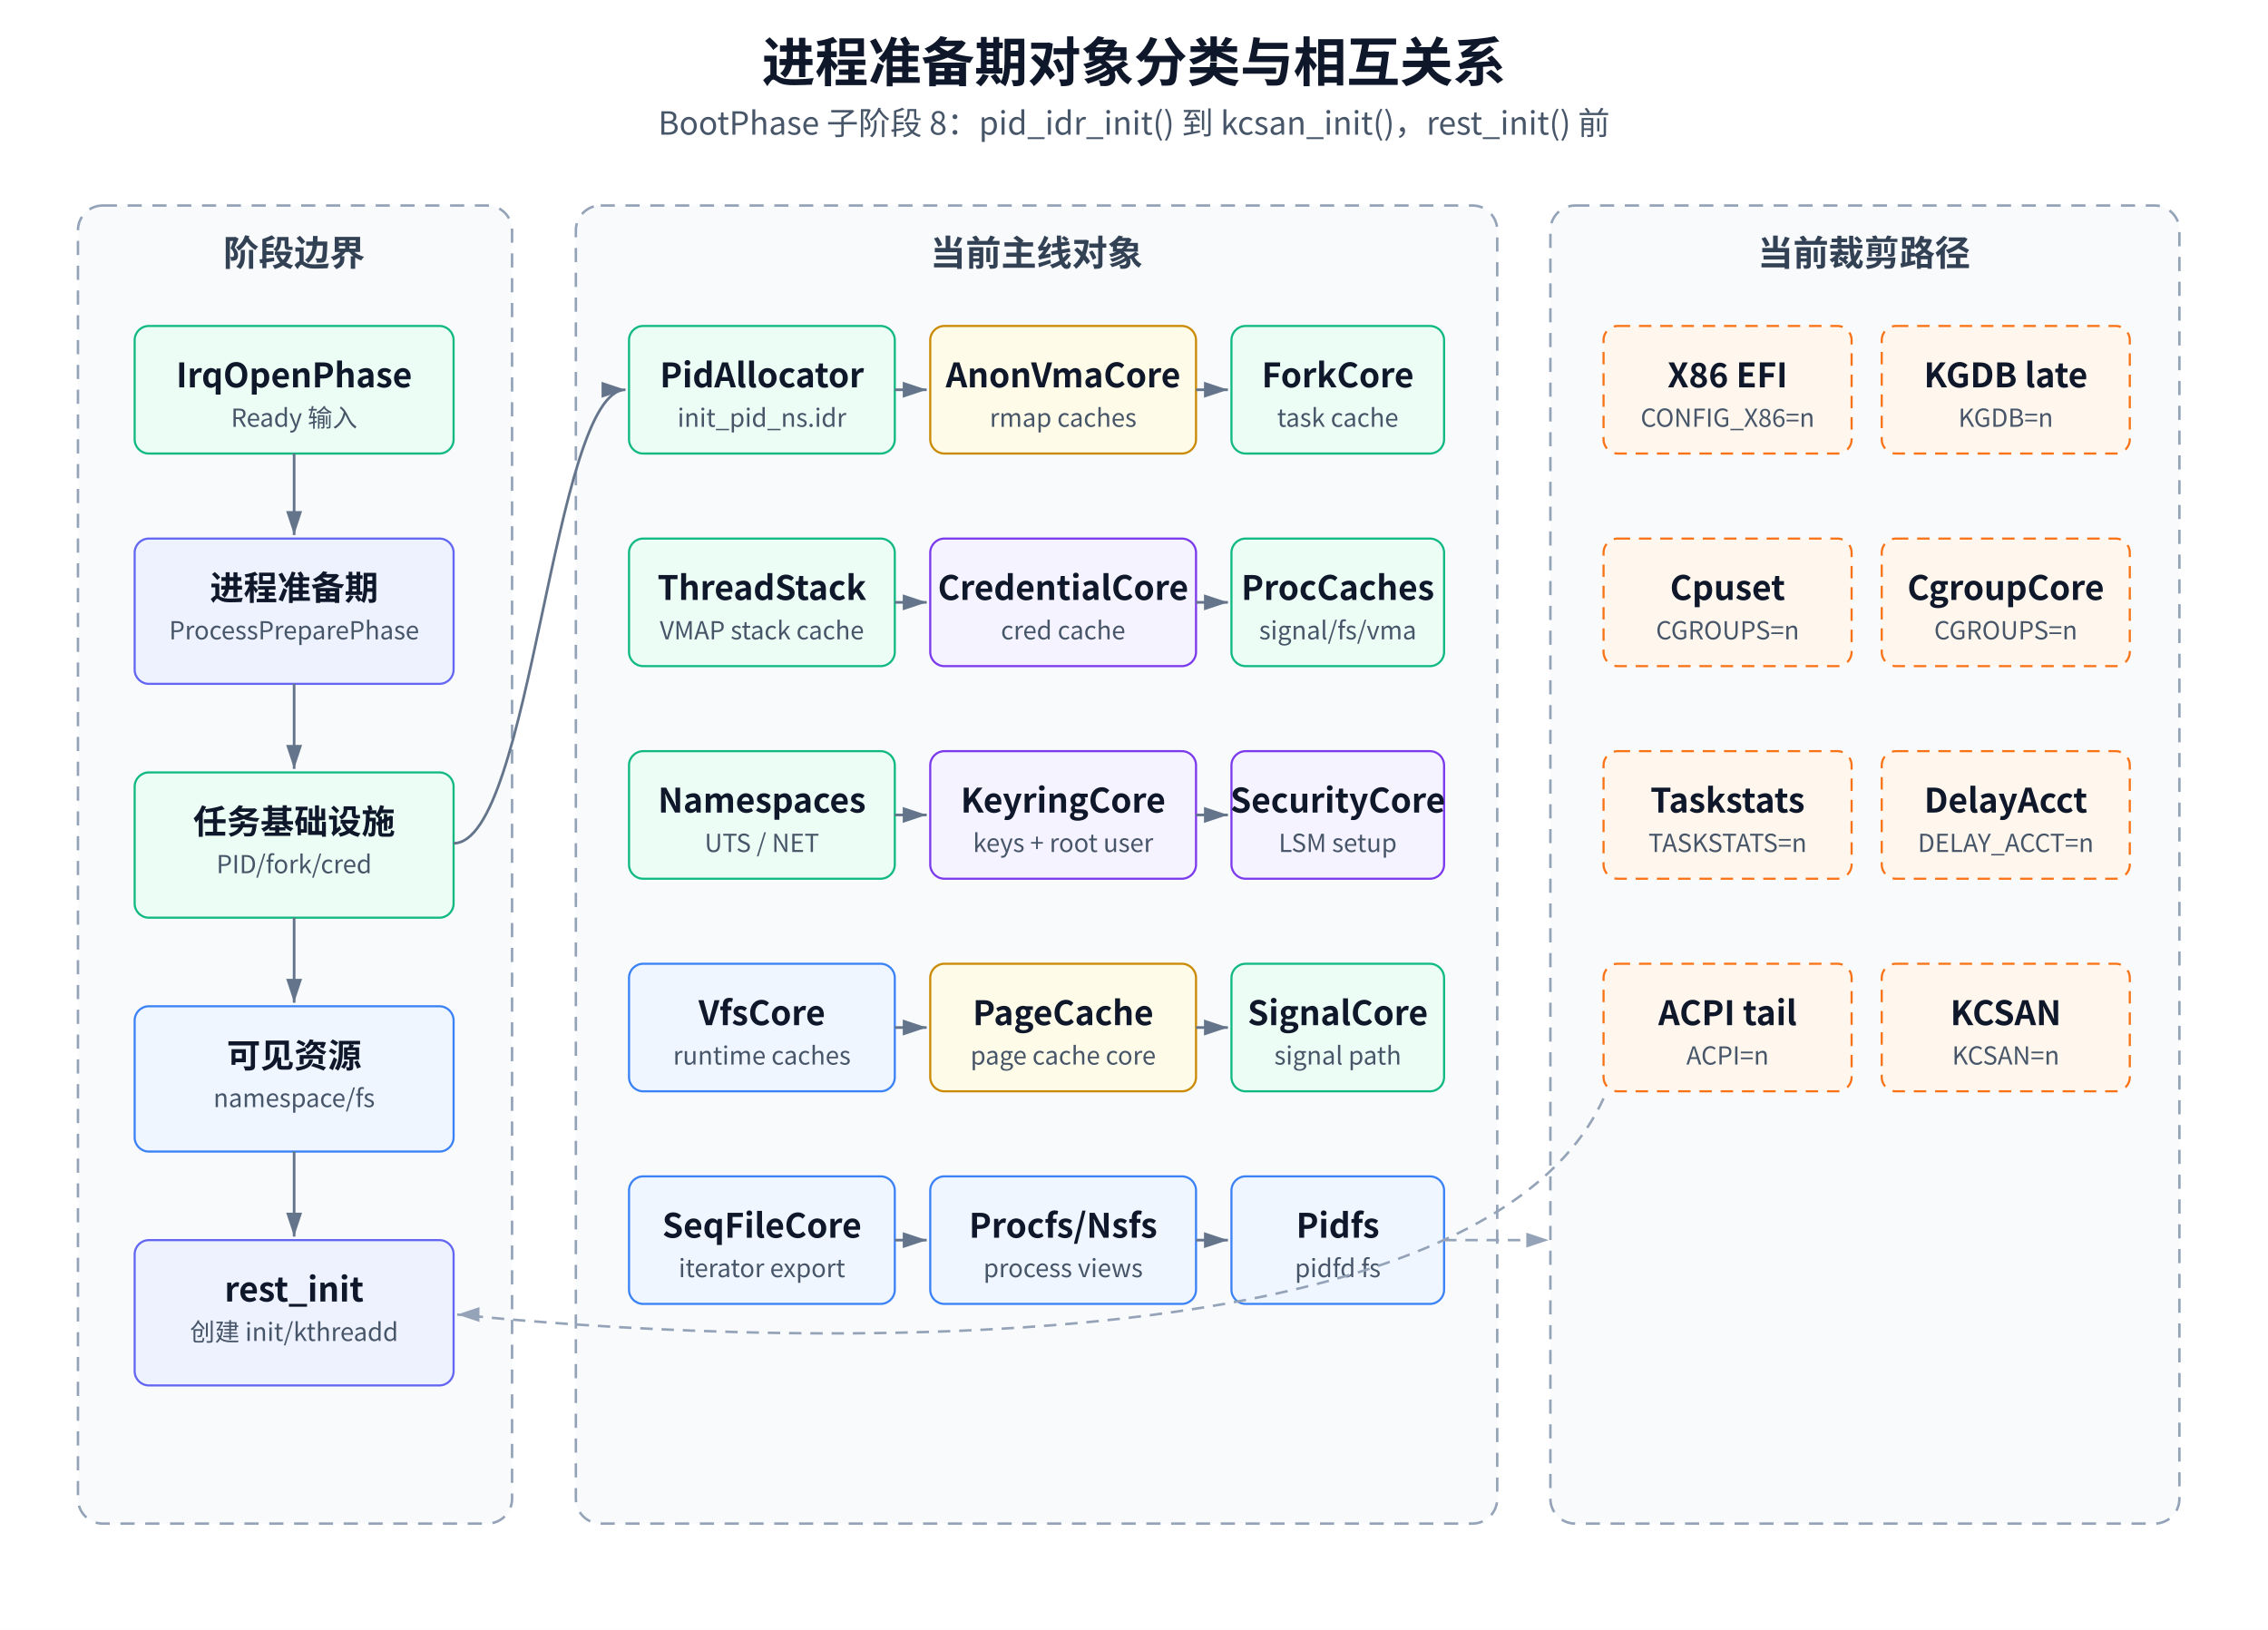
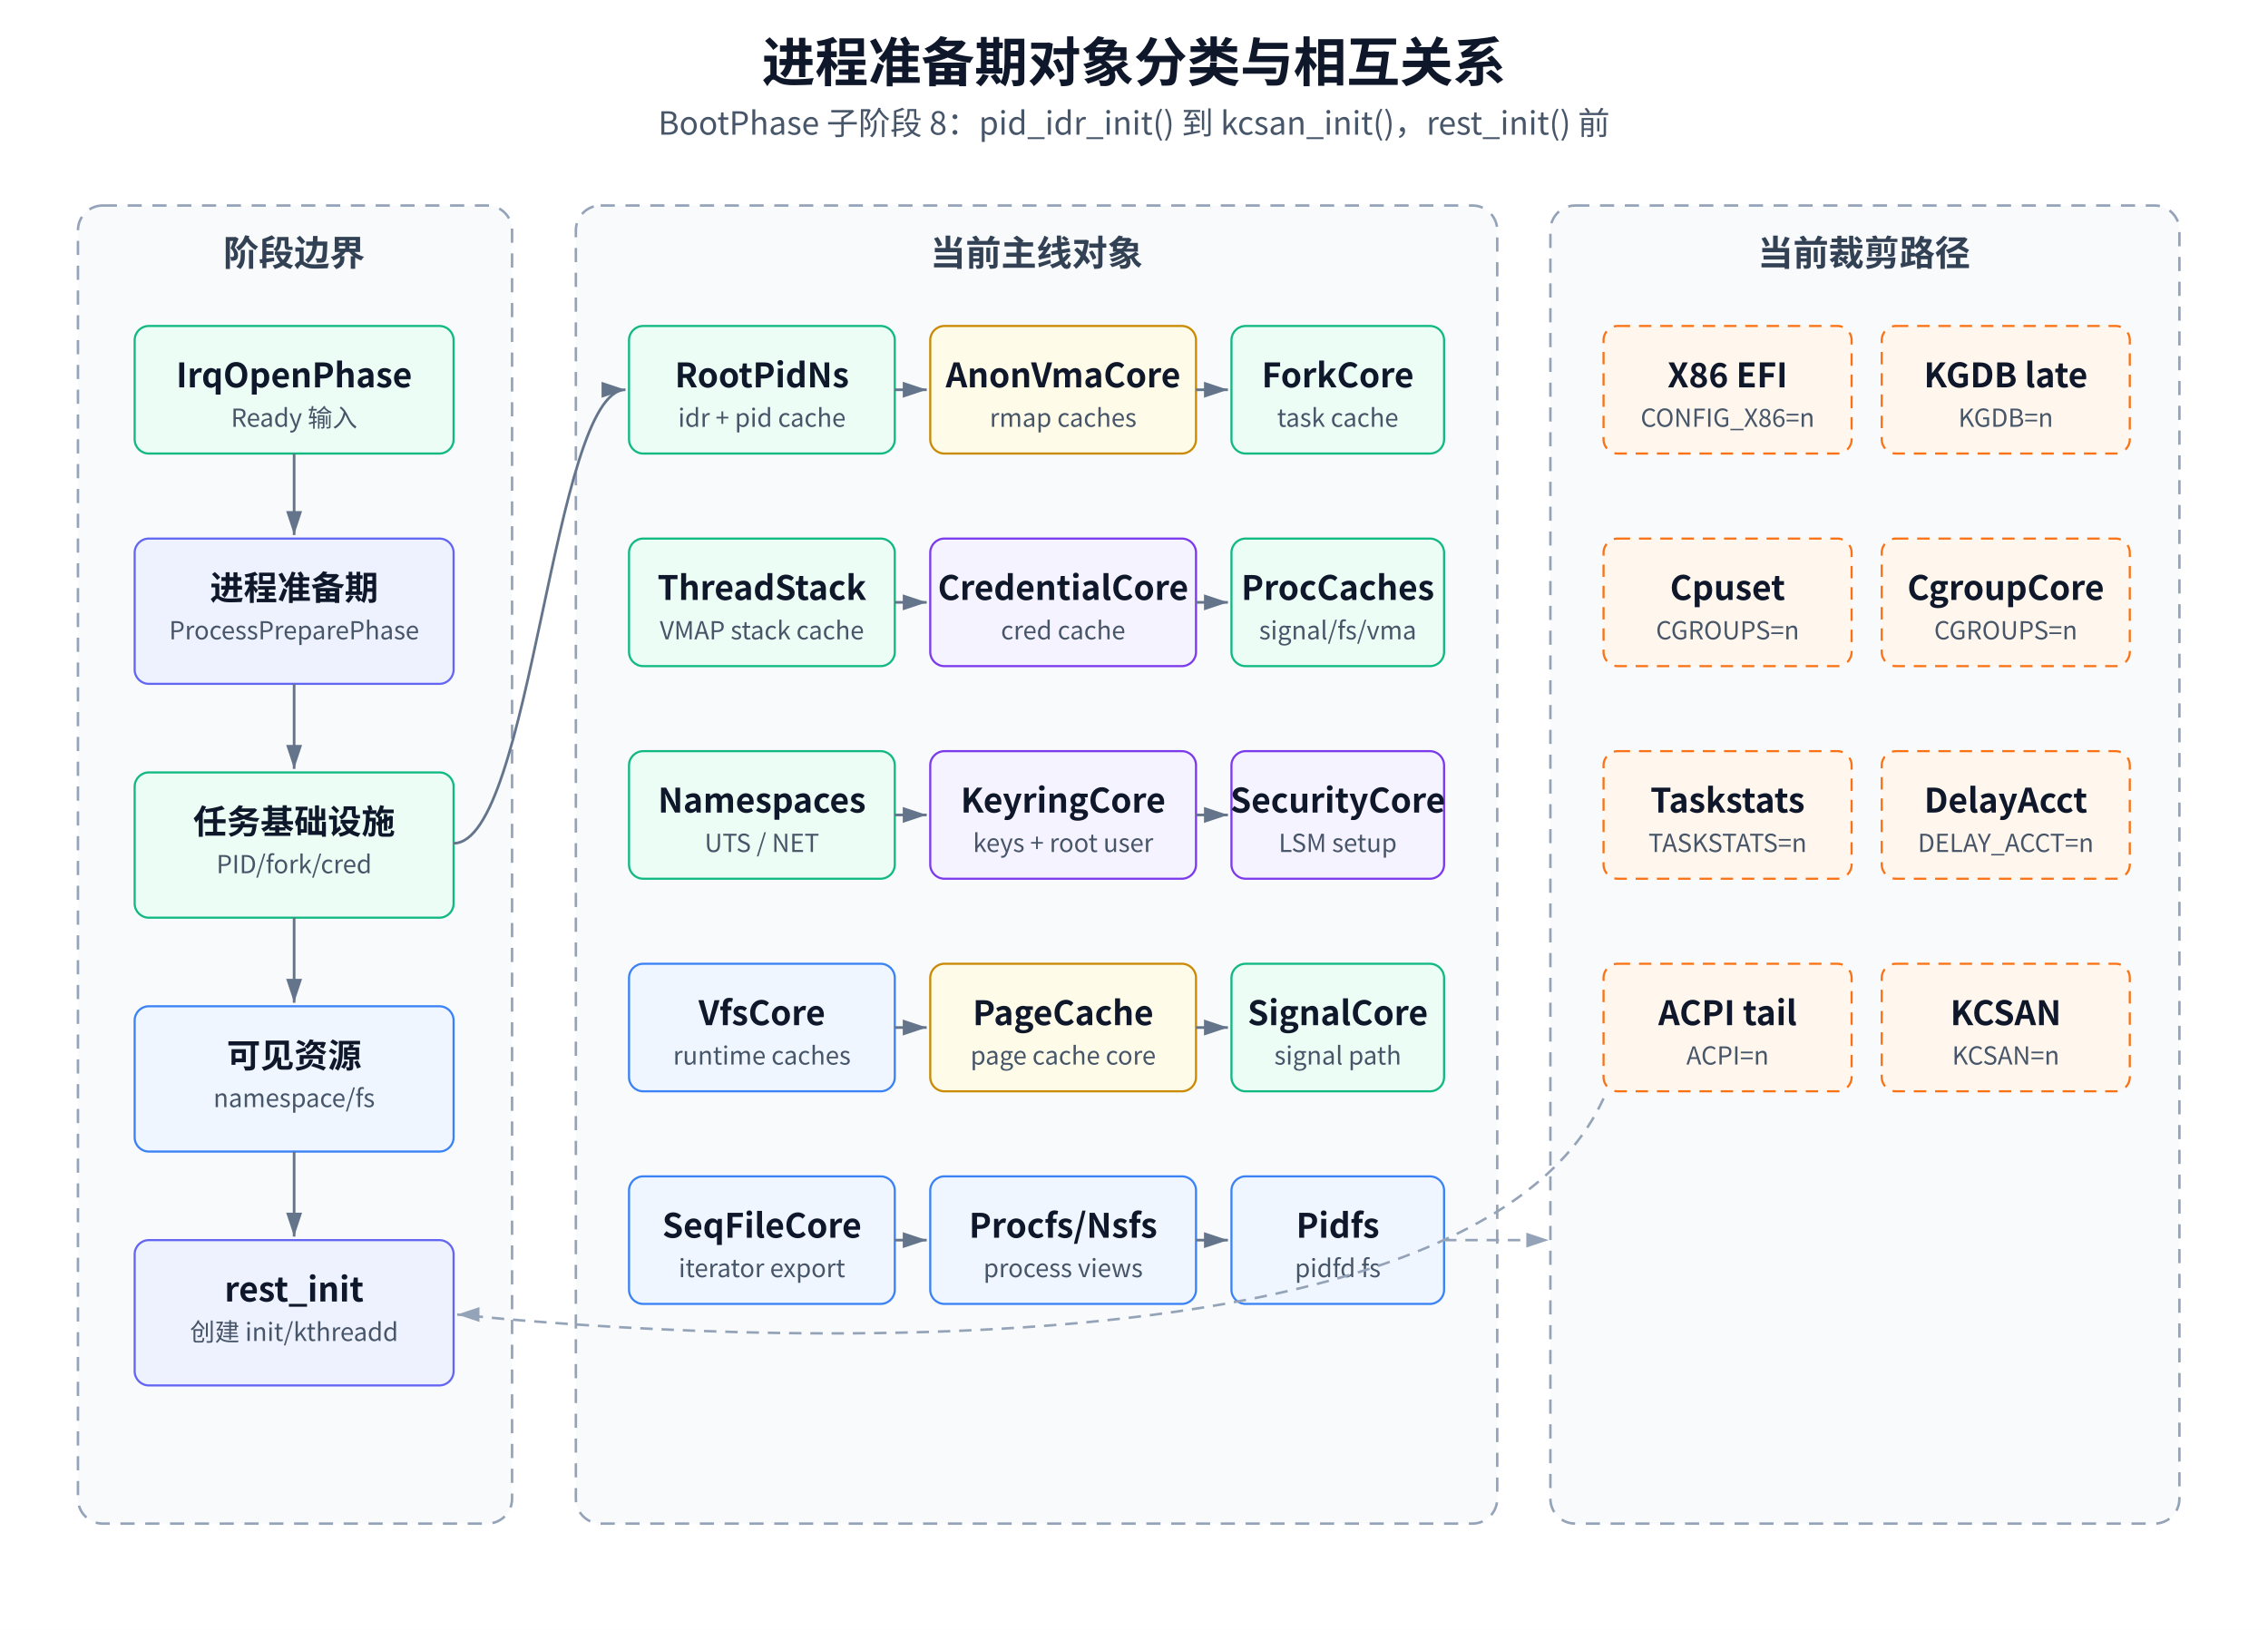
<svg xmlns="http://www.w3.org/2000/svg" width="1280" height="920" viewBox="0 0 1280 920" role="img" aria-labelledby="title desc">
  <defs>
    <style>
      text { font-family: "Microsoft YaHei", "Noto Sans CJK SC", "Source Han Sans SC", Arial, sans-serif; fill: #0f172a; }
      .title { font-size: 30px; font-weight: 600; }
      .subtitle { font-size: 18px; fill: #475569; }
      .group { fill: #f8fafc; stroke: #94a3b8; stroke-width: 1.4; stroke-dasharray: 8 6; }
      .box { fill: #ffffff; stroke: #334155; stroke-width: 1.2; }
      .phase { fill: #eef2ff; stroke: #6366f1; }
      .ready { fill: #ecfdf5; stroke: #10b981; }
      .proc { fill: #ecfdf5; stroke: #10b981; }
      .mm { fill: #fefce8; stroke: #ca8a04; }
      .fs { fill: #eff6ff; stroke: #3b82f6; }
      .sec { fill: #f5f3ff; stroke: #7c3aed; }
      .trimmed { fill: #fff7ed; stroke: #f97316; stroke-dasharray: 7 5; }
      .label { font-size: 19px; font-weight: 600; dominant-baseline: middle; }
      .small { font-size: 14px; fill: #475569; dominant-baseline: middle; }
      .group-title { font-size: 20px; font-weight: 600; fill: #334155; }
      .edge { stroke: #64748b; stroke-width: 1.5; fill: none; marker-end: url(#arrow); }
      .edge-dash { stroke: #94a3b8; stroke-width: 1.4; fill: none; stroke-dasharray: 7 5; marker-end: url(#arrow2); }
    </style>
    <marker id="arrow" markerWidth="10" markerHeight="10" refX="9" refY="3" orient="auto" markerUnits="strokeWidth">
      <path d="M0,0 L0,6 L9,3 z" fill="#64748b" />
    </marker>
    <marker id="arrow2" markerWidth="10" markerHeight="10" refX="9" refY="3" orient="auto" markerUnits="strokeWidth">
      <path d="M0,0 L0,6 L9,3 z" fill="#94a3b8" />
    </marker>
  </defs>
  <rect x="0" y="0" width="1280" height="920" fill="#ffffff" />
  <text x="640" y="46" text-anchor="middle" class="title">进程准备期对象分类与相互关系</text>
  <text x="640" y="76" text-anchor="middle" class="subtitle">BootPhase 子阶段 8：pid_idr_init() 到 kcsan_init()，rest_init() 前</text>
  <rect x="44" y="116" width="245" height="744" rx="14" class="group" />
  <text x="166" y="150" text-anchor="middle" class="group-title">阶段边界</text>
  <rect x="76" y="184" width="180" height="72" rx="8" class="box ready" />
  <text x="166" y="212" text-anchor="middle" class="label">IrqOpenPhase</text>
  <text x="166" y="236" text-anchor="middle" class="small">Ready 输入</text>
  <rect x="76" y="304" width="180" height="82" rx="8" class="box phase" />
  <text x="166" y="332" text-anchor="middle" class="label">进程准备期</text>
  <text x="166" y="356" text-anchor="middle" class="small">ProcessPreparePhase</text>
  <rect x="76" y="436" width="180" height="82" rx="8" class="box proc" />
  <text x="166" y="464" text-anchor="middle" class="label">任务基础设施</text>
  <text x="166" y="488" text-anchor="middle" class="small">PID/fork/cred</text>
  <rect x="76" y="568" width="180" height="82" rx="8" class="box fs" />
  <text x="166" y="596" text-anchor="middle" class="label">可见资源</text>
  <text x="166" y="620" text-anchor="middle" class="small">namespace/fs</text>
  <rect x="76" y="700" width="180" height="82" rx="8" class="box phase" />
  <text x="166" y="728" text-anchor="middle" class="label">rest_init</text>
  <text x="166" y="752" text-anchor="middle" class="small">创建 init/kthreadd</text>
  <path d="M166 256 L166 302" class="edge" />
  <path d="M166 386 L166 434" class="edge" />
  <path d="M166 518 L166 566" class="edge" />
  <path d="M166 650 L166 698" class="edge" />
  <rect x="325" y="116" width="520" height="744" rx="14" class="group" />
  <text x="585" y="150" text-anchor="middle" class="group-title">当前主线对象</text>
  <rect x="355" y="184" width="150" height="72" rx="8" class="box proc" />
-   <text x="430" y="212" text-anchor="middle" class="label">PidAllocator</text>
-   <text x="430" y="236" text-anchor="middle" class="small">init_pid_ns.idr</text>
+   <text x="430" y="212" text-anchor="middle" class="label">RootPidNs</text>
+   <text x="430" y="236" text-anchor="middle" class="small">idr + pid cache</text>
  <rect x="525" y="184" width="150" height="72" rx="8" class="box mm" />
  <text x="600" y="212" text-anchor="middle" class="label">AnonVmaCore</text>
  <text x="600" y="236" text-anchor="middle" class="small">rmap caches</text>
  <rect x="695" y="184" width="120" height="72" rx="8" class="box proc" />
  <text x="755" y="212" text-anchor="middle" class="label">ForkCore</text>
  <text x="755" y="236" text-anchor="middle" class="small">task cache</text>
  <rect x="355" y="304" width="150" height="72" rx="8" class="box proc" />
  <text x="430" y="332" text-anchor="middle" class="label">ThreadStack</text>
  <text x="430" y="356" text-anchor="middle" class="small">VMAP stack cache</text>
  <rect x="525" y="304" width="150" height="72" rx="8" class="box sec" />
  <text x="600" y="332" text-anchor="middle" class="label">CredentialCore</text>
  <text x="600" y="356" text-anchor="middle" class="small">cred cache</text>
  <rect x="695" y="304" width="120" height="72" rx="8" class="box proc" />
  <text x="755" y="332" text-anchor="middle" class="label">ProcCaches</text>
  <text x="755" y="356" text-anchor="middle" class="small">signal/fs/vma</text>
  <rect x="355" y="424" width="150" height="72" rx="8" class="box proc" />
  <text x="430" y="452" text-anchor="middle" class="label">Namespaces</text>
  <text x="430" y="476" text-anchor="middle" class="small">UTS / NET</text>
  <rect x="525" y="424" width="150" height="72" rx="8" class="box sec" />
  <text x="600" y="452" text-anchor="middle" class="label">KeyringCore</text>
  <text x="600" y="476" text-anchor="middle" class="small">keys + root user</text>
  <rect x="695" y="424" width="120" height="72" rx="8" class="box sec" />
  <text x="755" y="452" text-anchor="middle" class="label">SecurityCore</text>
  <text x="755" y="476" text-anchor="middle" class="small">LSM setup</text>
  <rect x="355" y="544" width="150" height="72" rx="8" class="box fs" />
  <text x="430" y="572" text-anchor="middle" class="label">VfsCore</text>
  <text x="430" y="596" text-anchor="middle" class="small">runtime caches</text>
  <rect x="525" y="544" width="150" height="72" rx="8" class="box mm" />
  <text x="600" y="572" text-anchor="middle" class="label">PageCache</text>
  <text x="600" y="596" text-anchor="middle" class="small">page cache core</text>
  <rect x="695" y="544" width="120" height="72" rx="8" class="box proc" />
  <text x="755" y="572" text-anchor="middle" class="label">SignalCore</text>
  <text x="755" y="596" text-anchor="middle" class="small">signal path</text>
  <rect x="355" y="664" width="150" height="72" rx="8" class="box fs" />
  <text x="430" y="692" text-anchor="middle" class="label">SeqFileCore</text>
  <text x="430" y="716" text-anchor="middle" class="small">iterator export</text>
  <rect x="525" y="664" width="150" height="72" rx="8" class="box fs" />
  <text x="600" y="692" text-anchor="middle" class="label">Procfs/Nsfs</text>
  <text x="600" y="716" text-anchor="middle" class="small">process views</text>
  <rect x="695" y="664" width="120" height="72" rx="8" class="box fs" />
  <text x="755" y="692" text-anchor="middle" class="label">Pidfs</text>
  <text x="755" y="716" text-anchor="middle" class="small">pidfd fs</text>
  <rect x="875" y="116" width="355" height="744" rx="14" class="group" />
  <text x="1052" y="150" text-anchor="middle" class="group-title">当前裁剪路径</text>
  <rect x="905" y="184" width="140" height="72" rx="8" class="box trimmed" />
  <text x="975" y="212" text-anchor="middle" class="label">X86 EFI</text>
  <text x="975" y="236" text-anchor="middle" class="small">CONFIG_X86=n</text>
  <rect x="1062" y="184" width="140" height="72" rx="8" class="box trimmed" />
  <text x="1132" y="212" text-anchor="middle" class="label">KGDB late</text>
  <text x="1132" y="236" text-anchor="middle" class="small">KGDB=n</text>
  <rect x="905" y="304" width="140" height="72" rx="8" class="box trimmed" />
  <text x="975" y="332" text-anchor="middle" class="label">Cpuset</text>
  <text x="975" y="356" text-anchor="middle" class="small">CGROUPS=n</text>
  <rect x="1062" y="304" width="140" height="72" rx="8" class="box trimmed" />
  <text x="1132" y="332" text-anchor="middle" class="label">CgroupCore</text>
  <text x="1132" y="356" text-anchor="middle" class="small">CGROUPS=n</text>
  <rect x="905" y="424" width="140" height="72" rx="8" class="box trimmed" />
  <text x="975" y="452" text-anchor="middle" class="label">Taskstats</text>
  <text x="975" y="476" text-anchor="middle" class="small">TASKSTATS=n</text>
  <rect x="1062" y="424" width="140" height="72" rx="8" class="box trimmed" />
  <text x="1132" y="452" text-anchor="middle" class="label">DelayAcct</text>
  <text x="1132" y="476" text-anchor="middle" class="small">DELAY_ACCT=n</text>
  <rect x="905" y="544" width="140" height="72" rx="8" class="box trimmed" />
  <text x="975" y="572" text-anchor="middle" class="label">ACPI tail</text>
  <text x="975" y="596" text-anchor="middle" class="small">ACPI=n</text>
  <rect x="1062" y="544" width="140" height="72" rx="8" class="box trimmed" />
  <text x="1132" y="572" text-anchor="middle" class="label">KCSAN</text>
  <text x="1132" y="596" text-anchor="middle" class="small">KCSAN=n</text>
  <path d="M256 476 C300 476, 312 220, 353 220" class="edge" />
  <path d="M505 220 L523 220" class="edge" />
  <path d="M675 220 L693 220" class="edge" />
  <path d="M505 340 L523 340" class="edge" />
  <path d="M675 340 L693 340" class="edge" />
  <path d="M505 460 L523 460" class="edge" />
  <path d="M675 460 L693 460" class="edge" />
  <path d="M505 580 L523 580" class="edge" />
  <path d="M675 580 L693 580" class="edge" />
  <path d="M505 700 L523 700" class="edge" />
  <path d="M675 700 L693 700" class="edge" />
  <path d="M815 700 C855 700, 856 700, 874 700" class="edge-dash" />
  <path d="M905 620 C820 806, 262 742, 258 742" class="edge-dash" />
</svg>
